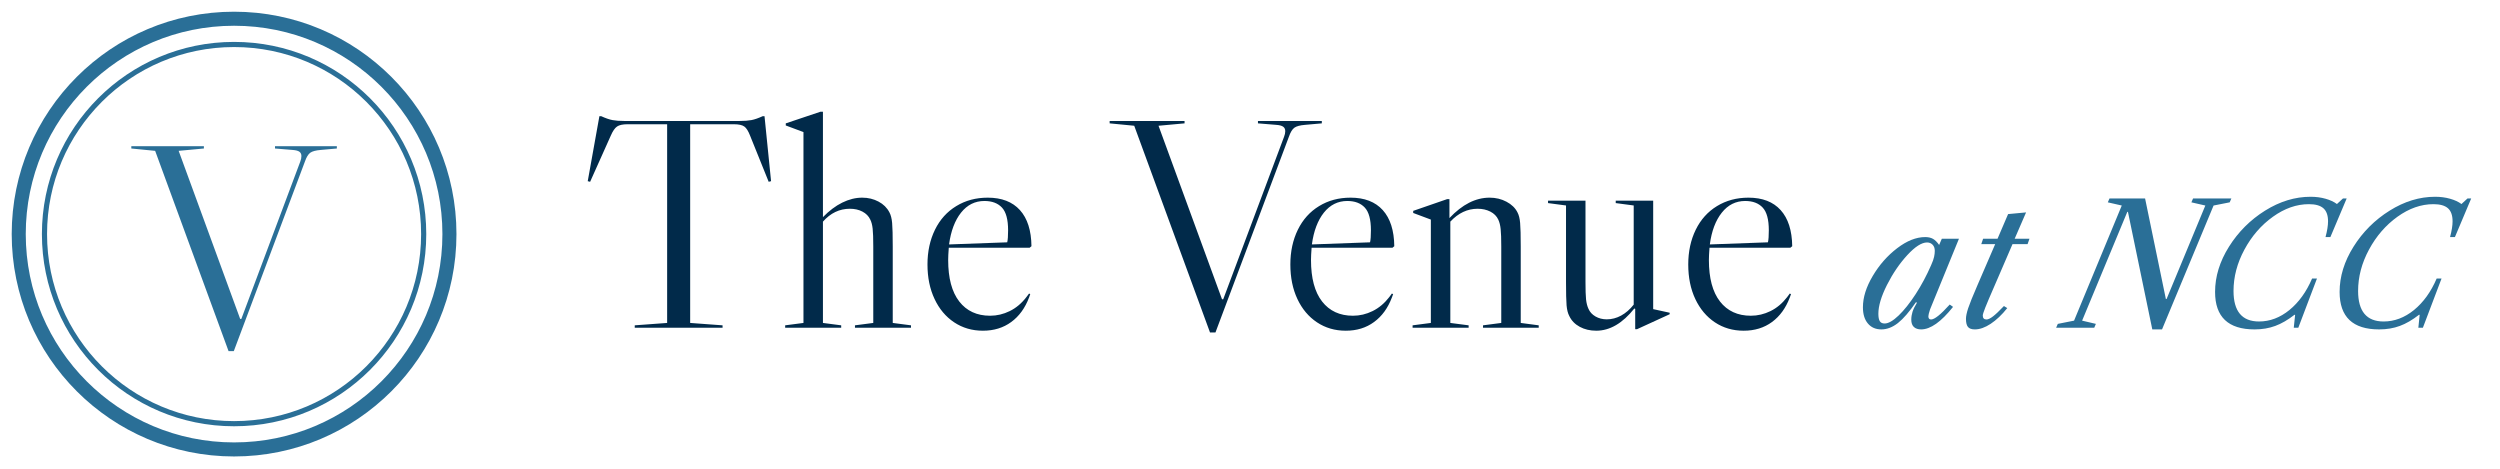
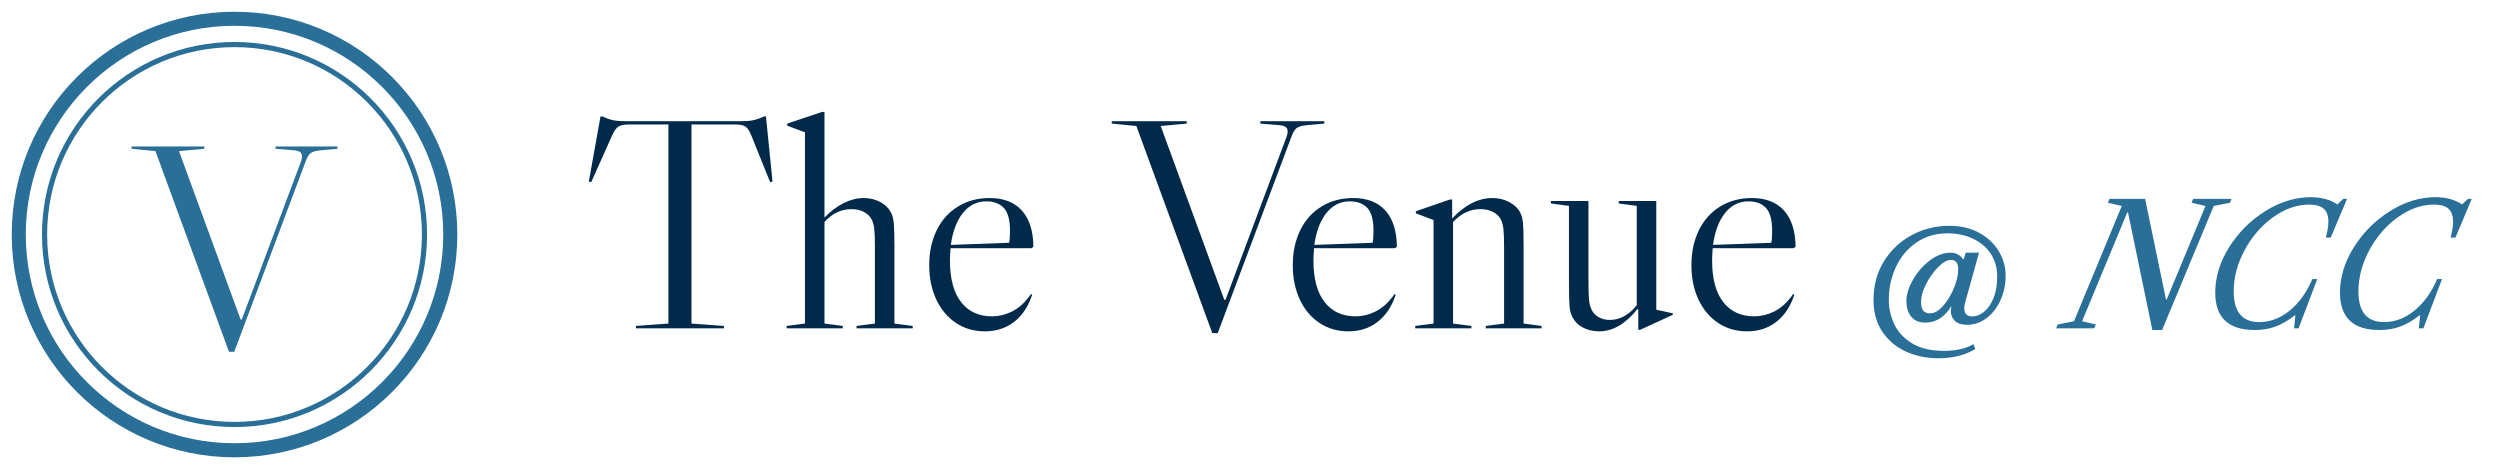
- <svg xmlns="http://www.w3.org/2000/svg" viewBox="0 0 534 100" role="img" aria-label="The Venue at NCC">
+ <svg xmlns="http://www.w3.org/2000/svg" viewBox="0 0 533 100" role="img" aria-label="The Venue @ NCC">
  <g>
    <circle cx="50" cy="50" r="46" fill="none" stroke="#2A6F97" stroke-width="3" />
    <circle cx="50" cy="50" r="40.5" fill="none" stroke="#2A6F97" stroke-width="1.1" />
    <path d="M62.52 32.03Q63.52 32.10 63.95 32.41Q64.38 32.72 64.38 33.34Q64.38 33.89 64.14 34.51L51.55 68.12L51.30 68.12L38.16 32.22L43.55 31.72L43.55 31.23L28.05 31.23L28.05 31.72L33.14 32.22L48.82 75L49.94 75L65.13 34.51Q65.62 33.09 66.28 32.62Q66.93 32.16 68.48 32.03L71.95 31.72L71.95 31.23L58.74 31.23L58.74 31.72" fill="#2A6F97" />
  </g>
  <path d="M142.50 26.54L142.50 68.98L135.58 69.49L135.58 70L154.34 70L154.34 69.49L147.42 68.98L147.42 26.54L156.77 26.54Q158.30 26.54 158.98 27.02Q159.65 27.50 160.22 28.98L164.19 38.83L164.70 38.70L163.30 24.82L162.91 24.82Q161.50 25.46 160.51 25.65Q159.52 25.84 157.98 25.84L133.34 25.84Q131.81 25.84 130.82 25.65Q129.82 25.46 128.42 24.82L128.03 24.82L125.54 38.70L126.05 38.83L130.46 28.98Q131.10 27.50 131.81 27.02Q132.51 26.54 134.05 26.54L142.50 26.54M190.69 68.98L194.59 69.49L194.59 70L182.62 70L182.62 69.49L186.53 68.98L186.53 52.66Q186.53 50.03 186.40 48.85Q186.27 47.66 185.89 46.90Q185.38 45.81 184.22 45.20Q183.07 44.59 181.54 44.59Q178.21 44.59 175.78 47.34L175.78 68.98L179.68 69.49L179.68 70L167.71 70L167.71 69.49L171.62 68.98L171.62 28.21L167.84 26.80L167.84 26.35L175.26 23.86L175.78 23.86L175.78 46.38Q177.76 44.34 179.90 43.28Q182.05 42.22 184.16 42.22Q186.08 42.22 187.65 43.06Q189.22 43.89 189.98 45.36Q190.43 46.19 190.56 47.63Q190.69 49.07 190.69 52.66L190.69 68.98M219.23 63.47L219.81 62.70L220.06 62.83L219.81 63.54Q218.53 66.93 216 68.78Q213.47 70.64 209.95 70.64Q206.50 70.64 203.81 68.85Q201.12 67.06 199.62 63.86Q198.11 60.66 198.11 56.50Q198.11 52.34 199.71 49.07Q201.31 45.81 204.26 44.02Q207.20 42.22 210.98 42.22Q215.46 42.22 217.86 44.88Q220.26 47.54 220.32 52.59L219.94 52.91L202.66 52.91Q202.53 54.58 202.53 55.54Q202.53 61.36 204.90 64.40Q207.26 67.44 211.49 67.44Q213.66 67.44 215.68 66.45Q217.70 65.46 219.23 63.47M210.27 42.93Q207.26 42.93 205.28 45.42Q203.30 47.92 202.72 52.21L215.14 51.76Q215.33 50.99 215.33 49.20Q215.33 45.74 214.02 44.34Q212.70 42.93 210.27 42.93M272.61 26.67Q273.63 26.74 274.08 27.06Q274.53 27.38 274.53 28.02Q274.53 28.59 274.27 29.23L261.28 63.92L261.02 63.92L247.46 26.86L253.02 26.35L253.02 25.84L237.02 25.84L237.02 26.35L242.27 26.86L258.46 71.02L259.62 71.02L275.30 29.23Q275.81 27.76 276.48 27.28Q277.15 26.80 278.75 26.67L282.34 26.35L282.34 25.84L268.70 25.84L268.70 26.35L272.61 26.67M296.74 63.47L297.31 62.70L297.57 62.83L297.31 63.54Q296.03 66.93 293.50 68.78Q290.98 70.64 287.46 70.64Q284 70.64 281.31 68.85Q278.62 67.06 277.12 63.86Q275.62 60.66 275.62 56.50Q275.62 52.34 277.22 49.07Q278.82 45.81 281.76 44.02Q284.70 42.22 288.48 42.22Q292.96 42.22 295.36 44.88Q297.76 47.54 297.82 52.59L297.44 52.91L280.16 52.91Q280.03 54.58 280.03 55.54Q280.03 61.36 282.40 64.40Q284.77 67.44 288.99 67.44Q291.17 67.44 293.18 66.45Q295.20 65.46 296.74 63.47M287.78 42.93Q284.77 42.93 282.78 45.42Q280.80 47.92 280.22 52.21L292.64 51.76Q292.83 50.99 292.83 49.20Q292.83 45.74 291.52 44.34Q290.21 42.93 287.78 42.93M324.83 68.98L328.67 69.49L328.67 70L316.77 70L316.77 69.49L320.67 68.98L320.67 52.66Q320.67 50.16 320.54 48.94Q320.42 47.73 320.03 46.90Q319.52 45.81 318.34 45.20Q317.15 44.59 315.62 44.59Q312.35 44.59 309.79 47.34L309.79 68.98L313.70 69.49L313.70 70L301.73 70L301.73 69.49L305.63 68.98L305.63 46.90L301.86 45.49L301.86 45.04L309.09 42.54L309.60 42.54L309.60 46.58Q313.70 42.22 318.18 42.22Q320.16 42.22 321.79 43.09Q323.42 43.95 324.13 45.36Q324.58 46.19 324.70 47.63Q324.83 49.07 324.83 52.66L324.83 68.98M353.12 66.03L356.64 66.80L356.64 67.12L349.66 70.32L349.28 70.32L349.28 65.97L349.09 65.90Q345.31 70.64 340.96 70.64Q338.98 70.64 337.44 69.81Q335.90 68.98 335.20 67.50Q334.75 66.67 334.62 65.23Q334.50 63.79 334.50 60.21L334.50 43.89L330.66 43.38L330.66 42.86L338.66 42.86L338.66 60.21Q338.66 62.77 338.78 63.95Q338.91 65.14 339.30 65.97Q339.74 66.99 340.80 67.60Q341.86 68.21 343.20 68.21Q344.80 68.21 346.27 67.41Q347.74 66.61 348.96 65.07L348.96 43.89L345.12 43.38L345.12 42.86L353.12 42.86L353.12 66.03M381.73 63.47L382.30 62.70L382.56 62.83L382.30 63.54Q381.02 66.93 378.50 68.78Q375.97 70.64 372.45 70.64Q368.99 70.64 366.30 68.85Q363.62 67.06 362.11 63.86Q360.61 60.66 360.61 56.50Q360.61 52.34 362.21 49.07Q363.81 45.81 366.75 44.02Q369.70 42.22 373.47 42.22Q377.95 42.22 380.35 44.88Q382.75 47.54 382.82 52.59L382.43 52.91L365.15 52.91Q365.02 54.58 365.02 55.54Q365.02 61.36 367.39 64.40Q369.76 67.44 373.98 67.44Q376.16 67.44 378.18 66.45Q380.19 65.46 381.73 63.47M372.77 42.93Q369.76 42.93 367.78 45.42Q365.79 47.92 365.22 52.21L377.63 51.76Q377.82 50.99 377.82 49.20Q377.82 45.74 376.51 44.34Q375.20 42.93 372.77 42.93" fill="#012A4A" />
-   <path d="M411.22 50.64Q408.35 50.64 405.23 53.02Q402.11 55.41 400.02 58.94Q397.92 62.47 397.92 65.63Q397.92 67.85 398.98 69.10Q400.04 70.36 401.86 70.36Q403.66 70.36 405.40 69Q407.13 67.63 409.25 64.55L409.46 64.66Q408.78 65.77 408.51 66.61Q408.25 67.45 408.25 68.28Q408.25 69.32 408.80 69.84Q409.36 70.36 410.36 70.36Q413.34 70.36 417.17 65.55L416.46 65.05Q413.59 68.24 412.48 68.24Q411.90 68.24 411.90 67.56Q411.90 67.20 412.26 66.09L418.43 51L414.77 51L414.20 52.32Q413.55 51.39 412.89 51.02Q412.23 50.64 411.22 50.64M402.55 69.10Q401.83 69.10 401.52 68.60Q401.22 68.10 401.22 67.02Q401.22 64.51 403.06 60.86Q404.91 57.20 407.40 54.49Q409.89 51.79 411.62 51.79Q412.33 51.79 412.80 52.27Q413.27 52.75 413.27 53.58Q413.27 54.19 413.12 54.87Q412.98 55.55 412.48 56.66Q411.04 59.96 409.18 62.83Q407.31 65.70 405.54 67.40Q403.76 69.10 402.55 69.10M423.59 51L426.67 51L428.93 45.73L432.77 45.37L430.33 51L433.49 51L433.09 52.15L429.87 52.15L426.89 59.06L425.99 61.14Q424.63 64.26 424.07 65.66Q423.52 67.06 423.52 67.38Q423.52 68.24 424.31 68.24Q424.85 68.24 425.71 67.58Q426.57 66.92 428.04 65.37L428.75 65.81Q427.03 67.96 425.22 69.16Q423.41 70.36 421.83 70.36Q420.79 70.36 420.36 69.84Q419.93 69.32 419.93 68.10Q419.93 67.28 420.40 65.84Q420.87 64.41 422.41 60.86L426.17 52.15L423.20 52.15L423.59 51M454.53 45.26L454.39 45.26L444.74 68.49L447.68 69.18L447.33 70L439.19 70L439.55 69.18L443.02 68.49L453.21 43.90L450.23 43.22L450.59 42.39L458.19 42.39L462.63 63.87L462.78 63.87L471.06 43.90L468.08 43.22L468.44 42.39L476.62 42.39L476.26 43.22L472.82 43.90L461.81 70.36L459.73 70.36L454.53 45.26M490.24 67.24L490.10 67.24Q487.98 68.89 485.99 69.62Q484 70.36 481.57 70.36Q473.14 70.36 473.14 62.36Q473.14 57.42 476.12 52.68Q479.09 47.95 483.82 44.99Q488.56 42.03 493.54 42.03Q495.26 42.03 496.73 42.45Q498.20 42.86 499.17 43.58L500.46 42.39L501.25 42.39L497.77 50.64L496.73 50.64Q497.27 48.63 497.27 47.27Q497.27 45.37 496.28 44.49Q495.30 43.61 493.18 43.61Q489.24 43.61 485.49 46.30Q481.74 48.99 479.41 53.31Q477.08 57.63 477.08 62.15Q477.08 68.67 482.53 68.67Q486.01 68.67 489.02 66.22Q492.03 63.76 493.86 59.50L494.90 59.50L490.92 70L489.95 70L490.24 67.24M516.84 67.24L516.70 67.24Q514.59 68.89 512.60 69.62Q510.61 70.36 508.17 70.36Q499.74 70.36 499.74 62.36Q499.74 57.42 502.72 52.68Q505.69 47.95 510.43 44.99Q515.16 42.03 520.14 42.03Q521.86 42.03 523.33 42.45Q524.80 42.86 525.77 43.58L527.06 42.39L527.85 42.39L524.37 50.64L523.33 50.64Q523.87 48.63 523.87 47.27Q523.87 45.37 522.89 44.49Q521.90 43.61 519.78 43.61Q515.84 43.61 512.09 46.30Q508.35 48.99 506.02 53.31Q503.69 57.63 503.69 62.15Q503.69 68.67 509.14 68.67Q512.61 68.67 515.63 66.22Q518.64 63.76 520.47 59.50L521.51 59.50L517.53 70L516.56 70" fill="#2A6F97" />
+   <path d="M420.75 73.37Q418.35 74.80 414.41 74.80Q410.21 74.80 407.58 73.15Q404.94 71.51 403.82 69.03Q402.69 66.56 402.69 63.91Q402.69 60.18 404.21 56.92Q405.73 53.66 408.58 51.70Q411.43 49.75 415.19 49.75Q418.21 49.75 420.62 50.88Q423.04 52.01 424.42 54.09Q425.80 56.17 425.80 58.93Q425.80 61.58 425.03 63.51Q424.26 65.45 423.03 66.45Q421.79 67.46 420.50 67.46Q418.78 67.46 418.78 65.74Q418.78 65.05 419.03 64.27L421.93 53.87L419.07 53.87L418.67 55.27L418.53 55.27Q418.17 54.66 417.45 54.27Q416.74 53.87 415.91 53.87Q413.58 53.87 411.38 55.57Q409.17 57.28 407.81 59.71Q406.45 62.15 406.45 64.12Q406.45 66.34 407.51 67.56Q408.56 68.78 410.46 68.78Q411.97 68.78 413.33 68.05Q414.69 67.31 415.95 65.41L416.09 65.45Q415.91 65.74 415.91 66.17Q415.91 67.63 416.81 68.44Q417.70 69.25 419.32 69.25Q421.65 69.25 423.55 67.81Q425.45 66.38 426.52 63.96Q427.60 61.54 427.60 58.75Q427.60 55.99 426.13 53.55Q424.66 51.11 421.93 49.62Q419.21 48.14 415.55 48.14Q411.32 48.14 407.61 50.11Q403.91 52.08 401.67 55.68Q399.43 59.28 399.43 63.94Q399.43 68.03 401.40 70.84Q403.37 73.66 406.50 75.02Q409.64 76.38 413.19 76.38Q417.88 76.38 421.14 74.41L420.75 73.37M411.50 66.81Q410.50 66.81 410.03 66.22Q409.57 65.63 409.57 64.27Q409.57 62.69 410.64 60.57Q411.72 58.46 413.22 56.94Q414.73 55.41 415.95 55.41Q417.49 55.41 417.49 57.42Q417.49 59.25 416.56 61.47Q415.62 63.69 414.23 65.25Q412.83 66.81 411.50 66.81M453.69 45.27L453.54 45.27L443.90 68.49L446.84 69.18L446.48 70L438.35 70L438.71 69.18L442.18 68.49L452.36 43.91L449.39 43.23L449.74 42.40L457.34 42.40L461.79 63.87L461.93 63.87L470.21 43.91L467.23 43.23L467.59 42.40L475.76 42.40L475.41 43.23L471.97 43.91L460.96 70.36L458.88 70.36L453.69 45.27M489.38 67.24L489.24 67.24Q487.13 68.89 485.14 69.62Q483.15 70.36 480.71 70.36Q472.29 70.36 472.29 62.37Q472.29 57.42 475.26 52.69Q478.24 47.96 482.97 45Q487.70 42.04 492.68 42.04Q494.40 42.04 495.87 42.46Q497.34 42.87 498.31 43.59L499.60 42.40L500.39 42.40L496.91 50.65L495.87 50.65Q496.41 48.64 496.41 47.28Q496.41 45.38 495.42 44.50Q494.44 43.62 492.32 43.62Q488.38 43.62 484.63 46.31Q480.89 49 478.56 53.32Q476.23 57.64 476.23 62.15Q476.23 68.67 481.68 68.67Q485.15 68.67 488.17 66.22Q491.18 63.76 493 59.50L494.04 59.50L490.06 70L489.10 70L489.38 67.24M515.98 67.24L515.83 67.24Q513.72 68.89 511.73 69.62Q509.74 70.36 507.30 70.36Q498.88 70.36 498.88 62.37Q498.88 57.42 501.86 52.69Q504.83 47.96 509.56 45Q514.29 42.04 519.27 42.04Q520.99 42.04 522.46 42.46Q523.93 42.87 524.90 43.59L526.19 42.40L526.98 42.40L523.50 50.65L522.46 50.65Q523 48.64 523 47.28Q523 45.38 522.02 44.50Q521.03 43.62 518.92 43.62Q514.97 43.62 511.23 46.31Q507.48 49 505.15 53.32Q502.82 57.64 502.82 62.15Q502.82 68.67 508.27 68.67Q511.75 68.67 514.76 66.22Q517.77 63.76 519.60 59.50L520.64 59.50L516.66 70L515.69 70" fill="#2A6F97" />
</svg>
